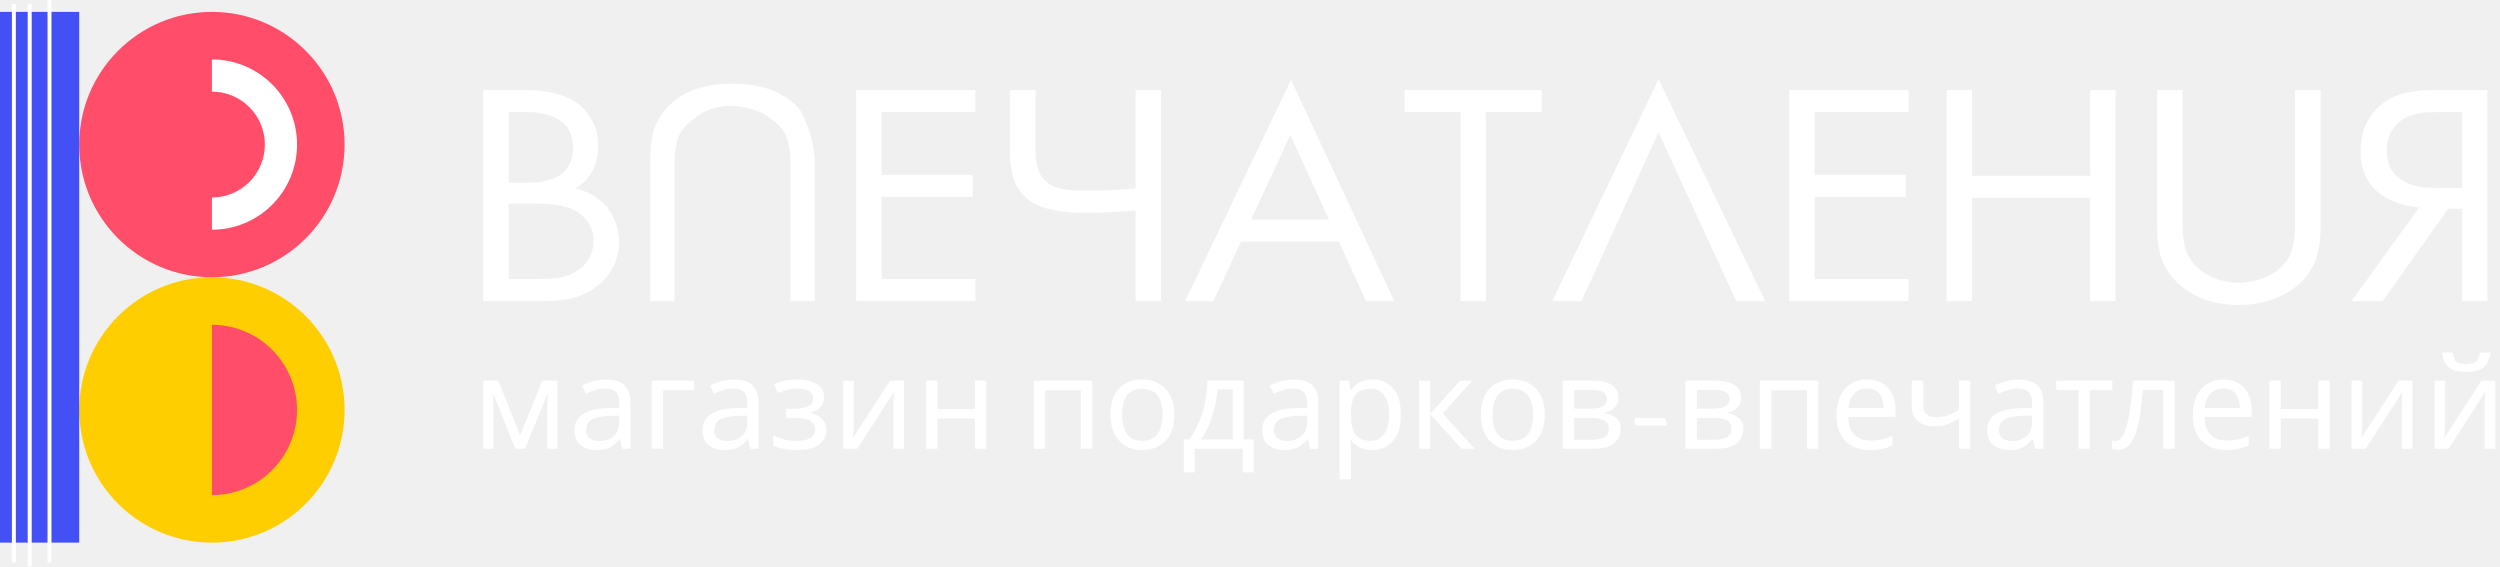
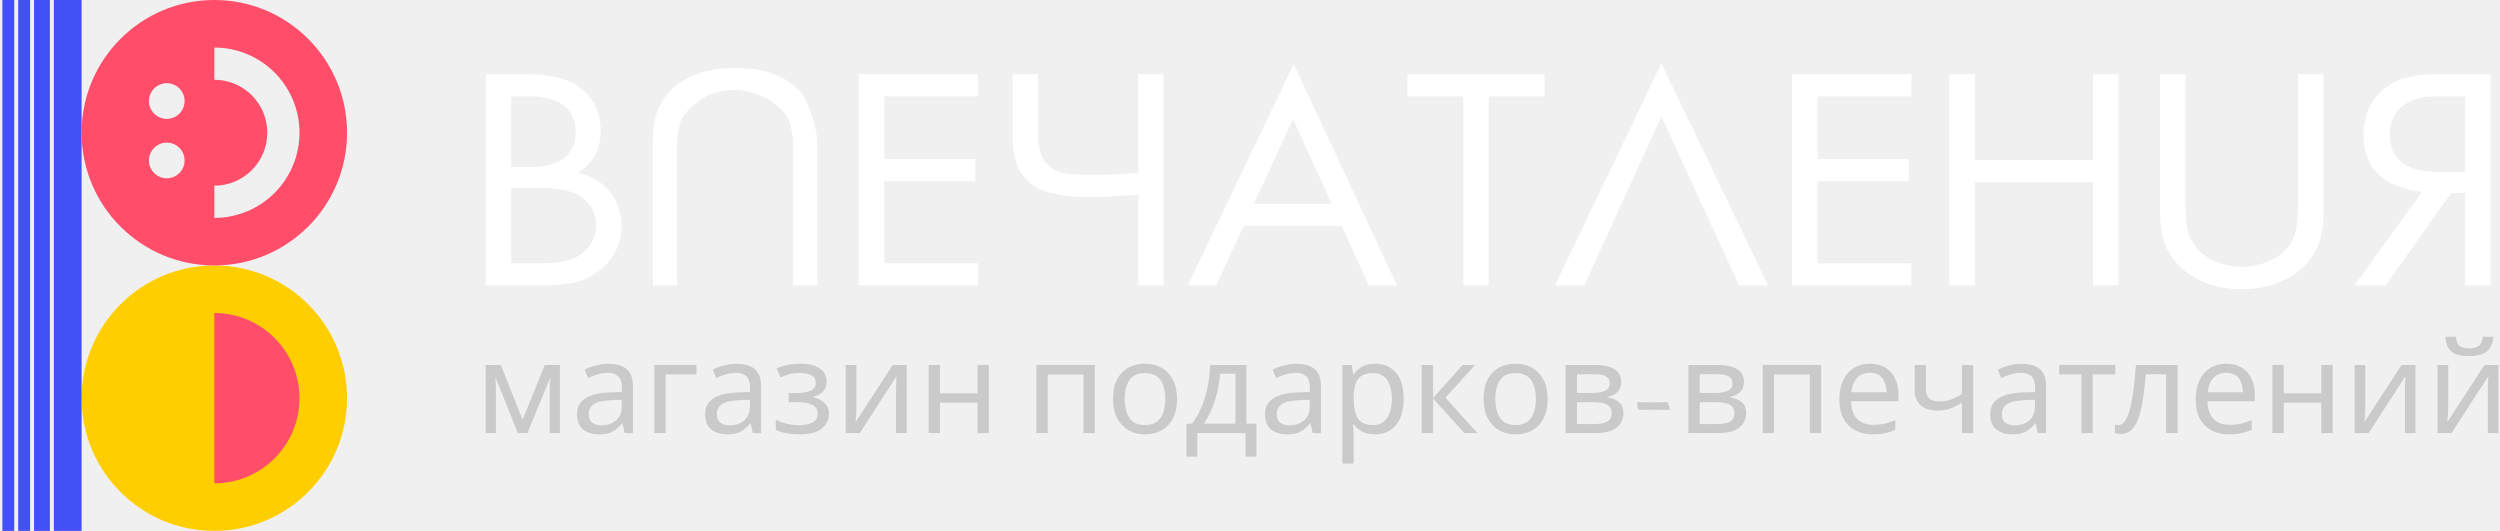
- <svg xmlns="http://www.w3.org/2000/svg" width="256" height="58" viewBox="0 0 256 58" fill="none">
-   <path d="M49.482 9.219H53.725C56.094 9.219 57.894 9.673 59.124 10.58C59.664 10.96 60.153 11.514 60.59 12.242C61.027 12.97 61.245 13.908 61.245 15.058C61.245 16.925 60.469 18.339 58.917 19.299C59.699 19.478 60.389 19.769 60.987 20.169C61.584 20.56 62.05 21.013 62.384 21.53C62.729 22.047 62.982 22.575 63.143 23.113C63.315 23.651 63.401 24.194 63.401 24.743C63.401 25.724 63.171 26.626 62.711 27.448C62.263 28.271 61.694 28.925 61.004 29.411C60.555 29.738 60.084 30.007 59.59 30.218C59.095 30.418 58.578 30.561 58.037 30.645C57.508 30.719 57.054 30.771 56.675 30.803C56.307 30.824 55.864 30.835 55.347 30.835H49.482V9.219ZM52.087 11.482V18.714H54.07C54.427 18.714 54.766 18.698 55.088 18.666C55.421 18.634 55.818 18.55 56.278 18.413C56.749 18.265 57.146 18.075 57.468 17.843C57.802 17.601 58.089 17.247 58.331 16.783C58.572 16.308 58.693 15.755 58.693 15.122C58.693 14.636 58.618 14.198 58.468 13.808C58.319 13.407 58.135 13.086 57.916 12.843C57.71 12.59 57.445 12.373 57.123 12.194C56.813 12.015 56.52 11.883 56.243 11.799C55.979 11.704 55.686 11.635 55.364 11.593C55.042 11.54 54.795 11.508 54.622 11.498C54.461 11.487 54.3 11.482 54.139 11.482H52.087ZM52.087 20.85V28.572H55.105C56.014 28.572 56.795 28.514 57.451 28.398C58.118 28.271 58.71 28.023 59.227 27.654C59.699 27.338 60.072 26.921 60.349 26.404C60.636 25.887 60.78 25.312 60.78 24.679C60.78 23.899 60.584 23.245 60.193 22.717C59.802 22.179 59.331 21.773 58.779 21.499C57.951 21.066 56.617 20.85 54.778 20.85H52.087Z" fill="white" />
-   <path d="M80.959 30.835V17.226C80.959 16.604 80.948 16.134 80.925 15.818C80.902 15.491 80.833 15.079 80.718 14.584C80.603 14.077 80.402 13.634 80.114 13.254C79.827 12.875 79.442 12.521 78.959 12.194C78.522 11.783 77.895 11.456 77.079 11.213C76.262 10.96 75.567 10.833 74.992 10.833C73.347 10.833 72.031 11.287 71.042 12.194C70.571 12.521 70.191 12.875 69.904 13.254C69.616 13.634 69.415 14.072 69.3 14.568C69.185 15.064 69.116 15.48 69.093 15.818C69.07 16.145 69.058 16.614 69.058 17.226V30.835H66.592V16.736C66.592 16.134 66.598 15.67 66.609 15.343C66.632 15.005 66.684 14.584 66.765 14.077C66.857 13.56 67.006 13.08 67.213 12.637C67.431 12.184 67.719 11.735 68.075 11.292C69.559 9.478 71.864 8.57 74.992 8.57C78.119 8.57 80.442 9.478 81.96 11.292C82.949 13.223 83.443 15.037 83.443 16.736V30.835H80.959Z" fill="white" />
-   <path d="M99.88 9.219V11.482H90.273V17.907H99.604V20.169H90.273V28.572H99.88V30.835H87.669V9.219H99.88Z" fill="white" />
-   <path d="M116.283 30.835V21.562C113.925 21.72 112.298 21.799 111.402 21.799C108.619 21.799 106.676 21.409 105.572 20.628C105.1 20.301 104.709 19.922 104.399 19.489C104.089 19.056 103.87 18.598 103.744 18.112C103.617 17.627 103.531 17.2 103.485 16.831C103.439 16.461 103.416 16.05 103.416 15.596V9.219H106.038V15.28C106.038 15.596 106.043 15.865 106.055 16.087C106.078 16.308 106.13 16.609 106.21 16.989C106.291 17.369 106.434 17.717 106.641 18.033C106.848 18.35 107.118 18.619 107.452 18.84C107.843 19.114 108.36 19.299 109.004 19.394C109.66 19.478 110.505 19.521 111.54 19.521C112.931 19.521 114.512 19.447 116.283 19.299V9.219H118.887V30.835H116.283Z" fill="white" />
-   <path d="M139.877 30.835L137.118 24.743H127.08L124.251 30.835H121.353L132.202 8.175L142.775 30.835H139.877ZM128.115 22.48H136.083L132.133 13.824L128.115 22.48Z" fill="white" />
-   <path d="M157.884 11.482H152.158V30.835H149.553V11.482H143.827V9.219H157.884V11.482Z" fill="white" />
-   <path d="M169.837 13.555L161.937 30.835H158.953L169.837 8.112L180.754 30.835H177.788L169.837 13.555Z" fill="white" />
-   <path d="M195.432 9.219V11.482H185.825V17.907H195.156V20.169H185.825V28.572H195.432V30.835H183.221V9.219H195.432Z" fill="white" />
-   <path d="M201.935 9.219V18.002H214.025V9.219H216.63V30.835H214.025V20.264H201.935V30.835H199.33V9.219H201.935Z" fill="white" />
-   <path d="M223.494 9.219V22.48C223.494 22.965 223.5 23.34 223.511 23.603C223.523 23.867 223.557 24.226 223.615 24.679C223.684 25.122 223.776 25.492 223.891 25.787C224.017 26.082 224.207 26.409 224.46 26.768C224.713 27.116 225.018 27.433 225.374 27.718C225.846 28.087 226.444 28.387 227.168 28.619C227.892 28.841 228.588 28.952 229.255 28.952C229.922 28.952 230.618 28.841 231.342 28.619C232.078 28.387 232.682 28.087 233.153 27.718C233.601 27.369 233.958 26.995 234.222 26.594C234.498 26.183 234.688 25.713 234.791 25.186C234.895 24.658 234.958 24.231 234.981 23.904C235.004 23.577 235.016 23.102 235.016 22.48V9.219H237.637V23.128C237.637 24.183 237.534 25.128 237.327 25.961C237.131 26.784 236.74 27.564 236.154 28.303C235.43 29.21 234.464 29.927 233.256 30.455C232.061 30.972 230.727 31.23 229.255 31.23C227.783 31.23 226.449 30.972 225.253 30.455C224.058 29.927 223.098 29.21 222.373 28.303C221.787 27.564 221.39 26.784 221.183 25.961C220.988 25.128 220.89 24.183 220.89 23.128V9.219H223.494Z" fill="white" />
-   <path d="M240.794 30.835L247.727 21.245C246.129 21.098 244.807 20.644 243.76 19.885C242.403 18.872 241.725 17.4 241.725 15.47C241.725 13.697 242.265 12.263 243.346 11.166C243.772 10.723 244.255 10.359 244.795 10.074C245.336 9.789 245.893 9.594 246.468 9.488C247.055 9.372 247.537 9.298 247.917 9.267C248.296 9.235 248.728 9.219 249.211 9.219H254.713V30.835H252.108V21.372H250.694L243.984 30.835H240.794ZM252.108 11.482H249.555C249.015 11.482 248.555 11.498 248.176 11.53C247.808 11.561 247.365 11.667 246.848 11.846C246.33 12.025 245.893 12.284 245.537 12.621C244.778 13.36 244.398 14.288 244.398 15.406C244.398 16.683 244.847 17.653 245.744 18.318C246.583 18.93 247.785 19.236 249.348 19.236H252.108V11.482Z" fill="white" />
-   <path d="M57.078 38.985V45.956H56.034V41.508C56.034 41.326 56.039 41.135 56.047 40.936C56.065 40.737 56.083 40.541 56.1 40.351H56.061L53.749 45.956H52.772L50.526 40.351H50.486C50.513 40.741 50.526 41.14 50.526 41.547V45.956H49.482V38.985H51.028L53.26 44.59L55.532 38.985H57.078Z" fill="white" />
-   <path d="M62.02 38.868C62.883 38.868 63.521 39.055 63.935 39.427C64.349 39.8 64.556 40.394 64.556 41.209V45.956H63.71L63.486 44.968H63.433C63.125 45.349 62.799 45.631 62.455 45.813C62.121 45.995 61.654 46.086 61.055 46.086C60.412 46.086 59.88 45.921 59.457 45.592C59.034 45.254 58.823 44.729 58.823 44.018C58.823 43.325 59.1 42.791 59.655 42.419C60.21 42.037 61.064 41.829 62.218 41.794L63.42 41.755V41.339C63.42 40.758 63.292 40.355 63.037 40.13C62.781 39.904 62.42 39.792 61.953 39.792C61.584 39.792 61.231 39.848 60.897 39.961C60.562 40.065 60.249 40.186 59.959 40.325L59.602 39.466C59.91 39.302 60.276 39.163 60.699 39.05C61.121 38.929 61.562 38.868 62.02 38.868ZM62.363 42.588C61.482 42.622 60.87 42.761 60.527 43.004C60.192 43.247 60.025 43.589 60.025 44.031C60.025 44.421 60.144 44.707 60.382 44.889C60.628 45.072 60.941 45.163 61.319 45.163C61.918 45.163 62.416 45.002 62.812 44.681C63.208 44.352 63.407 43.849 63.407 43.173V42.549L62.363 42.588Z" fill="white" />
-   <path d="M71.062 38.985V39.948H67.905V45.956H66.743V38.985H71.062Z" fill="white" />
-   <path d="M75.139 38.868C76.002 38.868 76.64 39.055 77.054 39.427C77.468 39.8 77.675 40.394 77.675 41.209V45.956H76.829L76.605 44.968H76.552C76.244 45.349 75.918 45.631 75.575 45.813C75.24 45.995 74.773 46.086 74.174 46.086C73.531 46.086 72.999 45.921 72.576 45.592C72.153 45.254 71.942 44.729 71.942 44.018C71.942 43.325 72.219 42.791 72.774 42.419C73.329 42.037 74.183 41.829 75.337 41.794L76.539 41.755V41.339C76.539 40.758 76.411 40.355 76.156 40.13C75.9 39.904 75.539 39.792 75.073 39.792C74.703 39.792 74.35 39.848 74.016 39.961C73.681 40.065 73.369 40.186 73.078 40.325L72.721 39.466C73.029 39.302 73.395 39.163 73.818 39.05C74.24 38.929 74.681 38.868 75.139 38.868ZM75.482 42.588C74.602 42.622 73.989 42.761 73.646 43.004C73.311 43.247 73.144 43.589 73.144 44.031C73.144 44.421 73.263 44.707 73.501 44.889C73.747 45.072 74.06 45.163 74.439 45.163C75.037 45.163 75.535 45.002 75.931 44.681C76.328 44.352 76.526 43.849 76.526 43.173V42.549L75.482 42.588Z" fill="white" />
-   <path d="M81.724 38.855C82.534 38.855 83.177 39.016 83.653 39.336C84.137 39.648 84.379 40.099 84.379 40.689C84.379 41.114 84.26 41.452 84.023 41.703C83.785 41.946 83.459 42.124 83.045 42.236V42.288C83.327 42.367 83.587 42.475 83.825 42.614C84.062 42.752 84.252 42.934 84.392 43.16C84.542 43.385 84.617 43.676 84.617 44.031C84.617 44.612 84.371 45.102 83.877 45.501C83.393 45.891 82.631 46.086 81.592 46.086C81.081 46.086 80.619 46.043 80.205 45.956C79.791 45.878 79.448 45.77 79.175 45.631V44.603C79.474 44.742 79.826 44.868 80.231 44.981C80.645 45.093 81.094 45.15 81.579 45.15C82.107 45.15 82.552 45.063 82.913 44.889C83.283 44.707 83.468 44.4 83.468 43.966C83.468 43.186 82.794 42.796 81.447 42.796H80.496V41.859H81.262C81.87 41.859 82.354 41.781 82.715 41.625C83.085 41.461 83.27 41.183 83.27 40.793C83.27 40.464 83.129 40.216 82.847 40.052C82.574 39.887 82.178 39.805 81.658 39.805C81.271 39.805 80.927 39.844 80.628 39.922C80.337 39.991 80.016 40.099 79.663 40.247L79.254 39.336C79.994 39.016 80.817 38.855 81.724 38.855Z" fill="white" />
-   <path d="M87.434 43.238C87.434 43.342 87.429 43.498 87.421 43.706C87.412 43.914 87.399 44.122 87.381 44.33C87.372 44.538 87.363 44.703 87.355 44.825L91.146 38.985H92.572V45.956H91.489V41.846C91.489 41.708 91.489 41.526 91.489 41.3C91.498 41.075 91.507 40.854 91.516 40.637C91.524 40.411 91.533 40.242 91.542 40.13L87.777 45.956H86.337V38.985H87.434V43.238Z" fill="white" />
-   <path d="M95.988 38.985V41.885H99.832V38.985H100.994V45.956H99.832V42.848H95.988V45.956H94.826V38.985H95.988Z" fill="white" />
-   <path d="M111.839 38.985V45.956H110.676V39.961H107.017V45.956H105.855V38.985H111.839Z" fill="white" />
-   <path d="M120.254 42.458C120.254 43.611 119.954 44.504 119.355 45.137C118.765 45.77 117.964 46.086 116.951 46.086C116.326 46.086 115.767 45.947 115.274 45.67C114.789 45.384 114.406 44.972 114.124 44.434C113.843 43.888 113.702 43.229 113.702 42.458C113.702 41.304 113.997 40.416 114.587 39.792C115.177 39.167 115.978 38.855 116.991 38.855C117.634 38.855 118.197 38.998 118.682 39.284C119.175 39.562 119.558 39.969 119.831 40.507C120.113 41.036 120.254 41.686 120.254 42.458ZM114.904 42.458C114.904 43.281 115.067 43.936 115.393 44.421C115.727 44.898 116.256 45.137 116.978 45.137C117.691 45.137 118.215 44.898 118.55 44.421C118.884 43.936 119.052 43.281 119.052 42.458C119.052 41.634 118.884 40.988 118.55 40.52C118.215 40.052 117.687 39.818 116.964 39.818C116.242 39.818 115.718 40.052 115.393 40.52C115.067 40.988 114.904 41.634 114.904 42.458Z" fill="white" />
-   <path d="M127.353 38.985V44.994H128.384V48.375H127.261V45.956H122.334V48.375H121.224V44.994H121.792C122.4 44.17 122.853 43.233 123.153 42.184C123.461 41.127 123.619 40.06 123.628 38.985H127.353ZM124.659 39.883C124.623 40.472 124.531 41.083 124.381 41.716C124.231 42.34 124.038 42.939 123.8 43.511C123.571 44.083 123.302 44.577 122.994 44.994H126.23V39.883H124.659Z" fill="white" />
-   <path d="M132.453 38.868C133.316 38.868 133.954 39.055 134.368 39.427C134.782 39.8 134.989 40.394 134.989 41.209V45.956H134.144L133.919 44.968H133.866C133.558 45.349 133.232 45.631 132.889 45.813C132.554 45.995 132.087 46.086 131.489 46.086C130.846 46.086 130.313 45.921 129.89 45.592C129.468 45.254 129.256 44.729 129.256 44.018C129.256 43.325 129.534 42.791 130.088 42.419C130.643 42.037 131.497 41.829 132.651 41.794L133.853 41.755V41.339C133.853 40.758 133.725 40.355 133.47 40.13C133.215 39.904 132.854 39.792 132.387 39.792C132.017 39.792 131.665 39.848 131.33 39.961C130.995 40.065 130.683 40.186 130.392 40.325L130.036 39.466C130.344 39.302 130.709 39.163 131.132 39.05C131.555 38.929 131.995 38.868 132.453 38.868ZM132.796 42.588C131.916 42.622 131.304 42.761 130.96 43.004C130.626 43.247 130.458 43.589 130.458 44.031C130.458 44.421 130.577 44.707 130.815 44.889C131.061 45.072 131.374 45.163 131.753 45.163C132.352 45.163 132.849 45.002 133.245 44.681C133.642 44.352 133.84 43.849 133.84 43.173V42.549L132.796 42.588Z" fill="white" />
-   <path d="M140.544 38.855C141.416 38.855 142.116 39.154 142.645 39.752C143.182 40.351 143.45 41.252 143.45 42.458C143.45 43.645 143.182 44.547 142.645 45.163C142.116 45.778 141.412 46.086 140.531 46.086C139.985 46.086 139.532 45.986 139.171 45.787C138.818 45.579 138.541 45.34 138.338 45.072H138.259C138.277 45.219 138.294 45.405 138.312 45.631C138.33 45.856 138.338 46.051 138.338 46.216V49.077H137.176V38.985H138.127L138.285 39.935H138.338C138.55 39.631 138.827 39.375 139.171 39.167C139.514 38.959 139.972 38.855 140.544 38.855ZM140.333 39.818C139.611 39.818 139.1 40.017 138.801 40.416C138.51 40.815 138.356 41.422 138.338 42.236V42.458C138.338 43.316 138.479 43.979 138.761 44.447C139.052 44.907 139.584 45.137 140.359 45.137C140.791 45.137 141.143 45.02 141.416 44.785C141.698 44.551 141.905 44.235 142.037 43.836C142.178 43.429 142.248 42.965 142.248 42.445C142.248 41.647 142.09 41.01 141.773 40.533C141.465 40.056 140.985 39.818 140.333 39.818Z" fill="white" />
-   <path d="M149.49 38.985H150.758L147.733 42.34L151.009 45.956H149.662L146.465 42.419V45.956H145.303V38.985H146.465V42.367L149.49 38.985Z" fill="white" />
-   <path d="M158.192 42.458C158.192 43.611 157.893 44.504 157.294 45.137C156.704 45.77 155.903 46.086 154.89 46.086C154.265 46.086 153.705 45.947 153.212 45.67C152.728 45.384 152.345 44.972 152.063 44.434C151.781 43.888 151.64 43.229 151.64 42.458C151.64 41.304 151.935 40.416 152.525 39.792C153.115 39.167 153.917 38.855 154.929 38.855C155.572 38.855 156.136 38.998 156.62 39.284C157.113 39.562 157.496 39.969 157.769 40.507C158.051 41.036 158.192 41.686 158.192 42.458ZM152.842 42.458C152.842 43.281 153.005 43.936 153.331 44.421C153.666 44.898 154.194 45.137 154.916 45.137C155.63 45.137 156.154 44.898 156.488 44.421C156.823 43.936 156.99 43.281 156.99 42.458C156.99 41.634 156.823 40.988 156.488 40.52C156.154 40.052 155.625 39.818 154.903 39.818C154.181 39.818 153.657 40.052 153.331 40.52C153.005 40.988 152.842 41.634 152.842 42.458Z" fill="white" />
-   <path d="M165.728 40.741C165.728 41.174 165.596 41.513 165.331 41.755C165.067 41.998 164.728 42.163 164.314 42.249V42.301C164.755 42.362 165.138 42.518 165.464 42.77C165.789 43.013 165.952 43.394 165.952 43.914C165.952 44.504 165.728 44.994 165.279 45.384C164.838 45.765 164.107 45.956 163.086 45.956H160.034V38.985H163.073C163.575 38.985 164.024 39.042 164.42 39.154C164.825 39.258 165.142 39.44 165.371 39.7C165.609 39.952 165.728 40.299 165.728 40.741ZM164.552 40.884C164.552 40.554 164.429 40.316 164.182 40.169C163.944 40.013 163.553 39.935 163.007 39.935H161.197V41.846H162.795C163.967 41.846 164.552 41.526 164.552 40.884ZM164.75 43.914C164.75 43.515 164.596 43.229 164.288 43.056C163.98 42.882 163.526 42.796 162.927 42.796H161.197V45.033H162.954C163.535 45.033 163.98 44.95 164.288 44.785C164.596 44.612 164.75 44.322 164.75 43.914Z" fill="white" />
-   <path d="M167.408 42.796C167.408 42.796 167.993 42.8 169.165 42.809L170.433 42.796C170.503 42.874 170.565 42.995 170.618 43.16C170.67 43.325 170.697 43.463 170.697 43.576L169.151 43.563L167.553 43.576C167.43 43.455 167.368 43.316 167.368 43.16C167.368 42.995 167.381 42.874 167.408 42.796Z" fill="white" />
-   <path d="M178.292 40.741C178.292 41.174 178.16 41.513 177.896 41.755C177.632 41.998 177.293 42.163 176.879 42.249V42.301C177.319 42.362 177.702 42.518 178.028 42.77C178.354 43.013 178.517 43.394 178.517 43.914C178.517 44.504 178.292 44.994 177.843 45.384C177.403 45.765 176.672 45.956 175.65 45.956H172.599V38.985H175.637C176.139 38.985 176.588 39.042 176.985 39.154C177.39 39.258 177.707 39.44 177.936 39.7C178.173 39.952 178.292 40.299 178.292 40.741ZM177.117 40.884C177.117 40.554 176.993 40.316 176.747 40.169C176.509 40.013 176.117 39.935 175.571 39.935H173.761V41.846H175.36C176.531 41.846 177.117 41.526 177.117 40.884ZM177.315 43.914C177.315 43.515 177.161 43.229 176.852 43.056C176.544 42.882 176.091 42.796 175.492 42.796H173.761V45.033H175.518C176.099 45.033 176.544 44.95 176.852 44.785C177.161 44.612 177.315 44.322 177.315 43.914Z" fill="white" />
-   <path d="M186.194 38.985V45.956H185.031V39.961H181.372V45.956H180.21V38.985H186.194Z" fill="white" />
-   <path d="M191.187 38.855C191.795 38.855 192.315 38.985 192.746 39.245C193.186 39.505 193.521 39.874 193.75 40.351C193.988 40.819 194.107 41.37 194.107 42.002V42.692H189.259C189.276 43.481 189.479 44.083 189.866 44.499C190.263 44.907 190.813 45.111 191.518 45.111C191.967 45.111 192.363 45.072 192.706 44.994C193.059 44.907 193.42 44.785 193.79 44.629V45.631C193.429 45.787 193.072 45.9 192.72 45.969C192.367 46.047 191.949 46.086 191.465 46.086C190.795 46.086 190.201 45.952 189.681 45.683C189.171 45.414 188.77 45.015 188.479 44.486C188.198 43.949 188.057 43.294 188.057 42.523C188.057 41.76 188.184 41.105 188.44 40.559C188.704 40.013 189.069 39.592 189.536 39.297C190.012 39.003 190.562 38.855 191.187 38.855ZM191.174 39.792C190.619 39.792 190.179 39.969 189.853 40.325C189.536 40.672 189.347 41.157 189.285 41.781H192.891C192.883 41.192 192.742 40.715 192.469 40.351C192.196 39.978 191.764 39.792 191.174 39.792Z" fill="white" />
-   <path d="M196.926 41.521C196.926 42.319 197.38 42.718 198.287 42.718C198.727 42.718 199.128 42.653 199.489 42.523C199.85 42.384 200.22 42.202 200.598 41.976V38.985H201.761V45.956H200.598V42.848C200.202 43.099 199.81 43.299 199.423 43.446C199.044 43.585 198.586 43.654 198.049 43.654C197.327 43.654 196.763 43.468 196.358 43.095C195.962 42.722 195.764 42.224 195.764 41.599V38.985H196.926V41.521Z" fill="white" />
-   <path d="M206.692 38.868C207.555 38.868 208.193 39.055 208.607 39.427C209.021 39.8 209.228 40.394 209.228 41.209V45.956H208.383L208.158 44.968H208.105C207.797 45.349 207.471 45.631 207.128 45.813C206.793 45.995 206.326 46.086 205.727 46.086C205.085 46.086 204.552 45.921 204.129 45.592C203.706 45.254 203.495 44.729 203.495 44.018C203.495 43.325 203.772 42.791 204.327 42.419C204.882 42.037 205.736 41.829 206.89 41.794L208.092 41.755V41.339C208.092 40.758 207.964 40.355 207.709 40.13C207.453 39.904 207.092 39.792 206.626 39.792C206.256 39.792 205.904 39.848 205.569 39.961C205.234 40.065 204.922 40.186 204.631 40.325L204.274 39.466C204.583 39.302 204.948 39.163 205.371 39.05C205.794 38.929 206.234 38.868 206.692 38.868ZM207.035 42.588C206.155 42.622 205.543 42.761 205.199 43.004C204.864 43.247 204.697 43.589 204.697 44.031C204.697 44.421 204.816 44.707 205.054 44.889C205.3 45.072 205.613 45.163 205.992 45.163C206.59 45.163 207.088 45.002 207.484 44.681C207.881 44.352 208.079 43.849 208.079 43.173V42.549L207.035 42.588Z" fill="white" />
-   <path d="M216.302 39.948H213.991V45.956H212.841V39.948H210.556V38.985H216.302V39.948Z" fill="white" />
-   <path d="M222.687 45.956H221.511V39.935H219.424C219.309 41.4 219.151 42.583 218.948 43.485C218.746 44.378 218.477 45.028 218.143 45.436C217.808 45.843 217.385 46.047 216.874 46.047C216.76 46.047 216.645 46.038 216.531 46.021C216.425 46.012 216.337 45.991 216.267 45.956V45.098C216.32 45.115 216.377 45.128 216.438 45.137C216.5 45.145 216.562 45.15 216.623 45.15C217.099 45.15 217.478 44.651 217.759 43.654C218.05 42.657 218.27 41.101 218.42 38.985H222.687V45.956Z" fill="white" />
-   <path d="M227.668 38.855C228.276 38.855 228.795 38.985 229.227 39.245C229.667 39.505 230.002 39.874 230.231 40.351C230.469 40.819 230.587 41.37 230.587 42.002V42.692H225.74C225.757 43.481 225.96 44.083 226.347 44.499C226.744 44.907 227.294 45.111 227.998 45.111C228.448 45.111 228.844 45.072 229.187 44.994C229.54 44.907 229.901 44.785 230.27 44.629V45.631C229.909 45.787 229.553 45.9 229.201 45.969C228.848 46.047 228.43 46.086 227.946 46.086C227.276 46.086 226.682 45.952 226.162 45.683C225.652 45.414 225.251 45.015 224.96 44.486C224.678 43.949 224.538 43.294 224.538 42.523C224.538 41.76 224.665 41.105 224.921 40.559C225.185 40.013 225.55 39.592 226.017 39.297C226.493 39.003 227.043 38.855 227.668 38.855ZM227.655 39.792C227.1 39.792 226.66 39.969 226.334 40.325C226.017 40.672 225.828 41.157 225.766 41.781H229.372C229.363 41.192 229.223 40.715 228.95 40.351C228.677 39.978 228.245 39.792 227.655 39.792Z" fill="white" />
-   <path d="M233.552 38.985V41.885H237.396V38.985H238.559V45.956H237.396V42.848H233.552V45.956H232.39V38.985H233.552Z" fill="white" />
-   <path d="M241.897 43.238C241.897 43.342 241.893 43.498 241.884 43.706C241.875 43.914 241.862 44.122 241.844 44.33C241.835 44.538 241.827 44.703 241.818 44.825L245.609 38.985H247.036V45.956H245.952V41.846C245.952 41.708 245.952 41.526 245.952 41.3C245.961 41.075 245.97 40.854 245.979 40.637C245.988 40.411 245.996 40.242 246.005 40.13L242.241 45.956H240.801V38.985H241.897V43.238Z" fill="white" />
-   <path d="M255.022 36.098C254.96 36.748 254.736 37.243 254.348 37.581C253.969 37.91 253.362 38.075 252.525 38.075C251.662 38.075 251.05 37.91 250.689 37.581C250.337 37.251 250.139 36.757 250.095 36.098H251.178C251.222 36.566 251.345 36.883 251.548 37.047C251.759 37.204 252.094 37.282 252.552 37.282C252.957 37.282 253.274 37.199 253.503 37.035C253.74 36.861 253.881 36.549 253.925 36.098H255.022ZM250.385 43.238C250.385 43.342 250.381 43.498 250.372 43.706C250.363 43.914 250.35 44.122 250.332 44.33C250.324 44.538 250.315 44.703 250.306 44.825L254.097 38.985H255.524V45.956H254.441V41.846C254.441 41.708 254.441 41.526 254.441 41.3C254.449 41.075 254.458 40.854 254.467 40.637C254.476 40.411 254.485 40.242 254.493 40.13L250.729 45.956H249.289V38.985H250.385V43.238Z" fill="white" />
-   <circle cx="21.699" cy="41.979" r="13.587" fill="#FFCE00" />
-   <circle cx="21.699" cy="14.805" r="13.587" fill="#FF4D6A" />
-   <path d="M21.7 33.259C22.845 33.259 23.979 33.484 25.037 33.922C26.095 34.361 27.056 35.003 27.866 35.813C28.676 36.623 29.318 37.584 29.756 38.642C30.194 39.7 30.42 40.834 30.42 41.979C30.42 43.124 30.194 44.258 29.756 45.316C29.318 46.374 28.676 47.335 27.866 48.145C27.056 48.955 26.095 49.597 25.037 50.035C23.979 50.474 22.845 50.699 21.7 50.699L21.7 41.979V33.259Z" fill="#FF4D6A" />
-   <path d="M21.7 6.084C22.845 6.084 23.979 6.309 25.037 6.748C26.095 7.186 27.056 7.828 27.866 8.638C28.676 9.448 29.318 10.409 29.756 11.467C30.194 12.525 30.42 13.659 30.42 14.804C30.42 15.949 30.194 17.083 29.756 18.141C29.318 19.199 28.676 20.161 27.866 20.97C27.056 21.78 26.095 22.422 25.037 22.861C23.979 23.299 22.845 23.524 21.7 23.524L21.7 20.226C22.412 20.226 23.117 20.086 23.775 19.813C24.433 19.541 25.03 19.142 25.534 18.638C26.037 18.135 26.436 17.537 26.709 16.879C26.982 16.221 27.122 15.516 27.122 14.804C27.122 14.092 26.982 13.387 26.709 12.729C26.436 12.071 26.037 11.474 25.534 10.97C25.03 10.467 24.433 10.067 23.775 9.795C23.117 9.522 22.412 9.382 21.7 9.382V6.084Z" fill="white" />
-   <rect y="1.217" width="8.112" height="54.349" fill="#4350F6" />
-   <rect x="1.217" y="0.406" width="0.406" height="57.189" fill="white" />
-   <rect x="2.839" y="0.406" width="0.406" height="57.594" fill="white" />
-   <rect x="4.867" width="0.406" height="57.594" fill="white" />
+ <svg xmlns="http://www.w3.org/2000/svg" width="631" height="134" viewBox="0 0 631 134" fill="none">
+   <path d="M122.595 18.731H133.056C138.896 18.731 143.332 19.849 146.366 22.086C147.698 23.023 148.903 24.388 149.98 26.183C151.058 27.977 151.596 30.292 151.596 33.127C151.596 37.731 149.683 41.216 145.856 43.583C147.783 44.025 149.484 44.741 150.959 45.729C152.433 46.691 153.581 47.81 154.403 49.084C155.253 50.359 155.877 51.659 156.274 52.986C156.699 54.312 156.912 55.652 156.912 57.004C156.912 59.423 156.345 61.647 155.211 63.676C154.105 65.704 152.702 67.317 151.001 68.513C149.895 69.32 148.733 69.983 147.514 70.503C146.295 70.997 145.019 71.348 143.687 71.556C142.383 71.739 141.263 71.869 140.327 71.947C139.42 71.999 138.329 72.025 137.053 72.025H122.595V18.731ZM129.016 24.31V42.14H133.906C134.785 42.14 135.621 42.101 136.415 42.023C137.237 41.945 138.215 41.736 139.349 41.398C140.512 41.034 141.49 40.566 142.283 39.994C143.106 39.396 143.814 38.524 144.41 37.38C145.005 36.209 145.303 34.844 145.303 33.283C145.303 32.087 145.118 31.008 144.75 30.045C144.381 29.057 143.928 28.264 143.389 27.665C142.879 27.041 142.227 26.508 141.433 26.066C140.668 25.623 139.945 25.298 139.264 25.09C138.612 24.856 137.889 24.687 137.095 24.583C136.302 24.453 135.692 24.375 135.267 24.349C134.87 24.323 134.473 24.31 134.076 24.31H129.016ZM129.016 47.407V66.446H136.458C138.697 66.446 140.625 66.302 142.241 66.016C143.885 65.704 145.345 65.093 146.621 64.183C147.783 63.403 148.705 62.375 149.385 61.101C150.094 59.826 150.448 58.409 150.448 56.848C150.448 54.923 149.966 53.311 149.002 52.01C148.038 50.684 146.876 49.682 145.515 49.006C143.474 47.94 140.186 47.407 135.65 47.407H129.016Z" fill="white" />
+   <path d="M200.202 72.025V38.472C200.202 36.938 200.174 35.78 200.117 35C200.06 34.194 199.89 33.179 199.607 31.957C199.323 30.708 198.827 29.616 198.118 28.68C197.41 27.743 196.46 26.872 195.269 26.066C194.192 25.051 192.647 24.245 190.634 23.647C188.621 23.023 186.906 22.71 185.488 22.71C181.434 22.71 178.188 23.829 175.75 26.066C174.588 26.872 173.652 27.743 172.944 28.68C172.235 29.616 171.739 30.695 171.455 31.918C171.172 33.14 171.002 34.168 170.945 35C170.888 35.806 170.86 36.964 170.86 38.472V72.025H164.779V37.263C164.779 35.78 164.793 34.636 164.822 33.83C164.878 32.997 165.006 31.957 165.204 30.708C165.431 29.434 165.8 28.25 166.31 27.158C166.849 26.04 167.557 24.934 168.436 23.842C172.093 19.368 177.777 17.131 185.488 17.131C193.2 17.131 198.926 19.368 202.668 23.842C205.106 28.602 206.326 33.075 206.326 37.263V72.025H200.202Z" fill="white" />
+   <path d="M246.851 18.731V24.31H223.165V40.15H246.171V45.729H223.165V66.446H246.851V72.025H216.744V18.731H246.851Z" fill="white" />
+   <path d="M287.292 72.025V49.162C281.481 49.552 277.469 49.747 275.258 49.747C268.397 49.747 263.606 48.785 260.885 46.86C259.722 46.054 258.758 45.118 257.993 44.051C257.227 42.985 256.689 41.853 256.377 40.657C256.065 39.461 255.852 38.407 255.739 37.497C255.626 36.587 255.569 35.572 255.569 34.454V18.731H262.033V33.673C262.033 34.454 262.047 35.117 262.075 35.663C262.132 36.209 262.26 36.951 262.458 37.887C262.656 38.823 263.011 39.682 263.521 40.462C264.031 41.242 264.698 41.906 265.52 42.452C266.484 43.128 267.759 43.583 269.347 43.817C270.963 44.025 273.047 44.129 275.598 44.129C279.028 44.129 282.926 43.947 287.292 43.583V18.731H293.714V72.025H287.292Z" fill="white" />
+   <path d="M345.466 72.025L338.662 57.004H313.913L306.939 72.025H299.795L326.542 16.156L352.61 72.025H345.466ZM316.464 51.425H336.111L326.372 30.084L316.464 51.425Z" fill="white" />
+   <path d="M389.862 24.31H375.743V72.025H369.322V24.31H355.204V18.731H389.862V24.31Z" fill="white" />
+   <path d="M419.331 29.421L399.855 72.025H392.498L419.331 16L446.249 72.025H438.935L419.331 29.421Z" fill="white" />
+   <path d="M482.438 18.731V24.31H458.751V40.15H481.757V45.729H458.751V66.446H482.438V72.025H452.33V18.731H482.438Z" fill="white" />
+   <path d="M498.469 18.731V40.384H528.279V18.731H534.7V72.025H528.279V45.963H498.469V72.025H492.048V18.731H498.469Z" fill="white" />
+   <path d="M551.625 18.731V51.425C551.625 52.621 551.639 53.545 551.668 54.195C551.696 54.845 551.781 55.73 551.923 56.848C552.093 57.941 552.32 58.851 552.603 59.579C552.915 60.307 553.383 61.114 554.007 61.998C554.63 62.856 555.381 63.637 556.26 64.339C557.423 65.249 558.897 65.99 560.683 66.563C562.469 67.109 564.184 67.382 565.828 67.382C567.473 67.382 569.188 67.109 570.974 66.563C572.788 65.99 574.277 65.249 575.439 64.339C576.545 63.48 577.423 62.557 578.075 61.569C578.756 60.554 579.224 59.397 579.479 58.096C579.734 56.796 579.89 55.743 579.947 54.936C580.003 54.13 580.032 52.96 580.032 51.425V18.731H586.495V53.025C586.495 55.626 586.24 57.953 585.73 60.008C585.248 62.037 584.284 63.962 582.838 65.782C581.052 68.019 578.671 69.788 575.694 71.088C572.746 72.363 569.457 73 565.828 73C562.2 73 558.911 72.363 555.963 71.088C553.014 69.788 550.647 68.019 548.861 65.782C547.415 63.962 546.437 62.037 545.927 60.008C545.445 57.953 545.204 55.626 545.204 53.025V18.731H551.625Z" fill="white" />
+   <path d="M594.277 72.025L611.372 48.382C607.432 48.018 604.171 46.899 601.591 45.027C598.246 42.53 596.574 38.901 596.574 34.142C596.574 29.772 597.906 26.235 600.571 23.53C601.62 22.437 602.811 21.54 604.143 20.838C605.475 20.136 606.85 19.654 608.268 19.394C609.714 19.108 610.904 18.926 611.84 18.848C612.775 18.77 613.839 18.731 615.029 18.731H628.595V72.025H622.173V48.694H618.686L602.144 72.025H594.277ZM622.173 24.31H615.88C614.547 24.31 613.413 24.349 612.478 24.427C611.571 24.505 610.479 24.765 609.203 25.207C607.928 25.65 606.85 26.287 605.972 27.119C604.1 28.94 603.165 31.229 603.165 33.986C603.165 37.133 604.271 39.526 606.482 41.164C608.551 42.673 611.514 43.427 615.369 43.427H622.173V24.31Z" fill="white" />
+   <path d="M141.321 92.118V109.305H138.748V98.339C138.748 97.89 138.759 97.419 138.781 96.928C138.824 96.436 138.868 95.955 138.911 95.485H138.814L133.114 109.305H130.704L125.168 95.485H125.07C125.135 96.447 125.168 97.43 125.168 98.435V109.305H122.595V92.118H126.405L131.909 105.938L137.511 92.118H141.321Z" fill="#CACACA" />
+   <path d="M153.505 91.83C155.633 91.83 157.207 92.289 158.227 93.208C159.248 94.128 159.758 95.592 159.758 97.601V109.305H157.674L157.12 106.868H156.99C156.23 107.808 155.427 108.503 154.58 108.952C153.755 109.401 152.604 109.625 151.128 109.625C149.543 109.625 148.229 109.219 147.187 108.407C146.145 107.573 145.623 106.28 145.623 104.527C145.623 102.817 146.307 101.502 147.675 100.583C149.043 99.643 151.149 99.13 153.994 99.044L156.957 98.948V97.922C156.957 96.49 156.642 95.496 156.013 94.94C155.383 94.384 154.493 94.106 153.342 94.106C152.43 94.106 151.562 94.245 150.737 94.523C149.912 94.78 149.141 95.079 148.424 95.421L147.545 93.305C148.305 92.898 149.206 92.556 150.248 92.279C151.29 91.979 152.376 91.83 153.505 91.83ZM154.352 101C152.181 101.086 150.672 101.428 149.825 102.026C149 102.625 148.587 103.469 148.587 104.559C148.587 105.521 148.88 106.226 149.467 106.675C150.074 107.124 150.845 107.349 151.779 107.349C153.255 107.349 154.482 106.953 155.459 106.162C156.436 105.35 156.925 104.11 156.925 102.443V100.904L154.352 101Z" fill="#CACACA" />
+   <path d="M175.8 92.118V94.491H168.016V109.305H165.15V92.118H175.8Z" fill="#CACACA" />
+   <path d="M185.851 91.83C187.978 91.83 189.553 92.289 190.573 93.208C191.594 94.128 192.104 95.592 192.104 97.601V109.305H190.019L189.466 106.868H189.336C188.576 107.808 187.772 108.503 186.925 108.952C186.1 109.401 184.95 109.625 183.473 109.625C181.888 109.625 180.575 109.219 179.532 108.407C178.49 107.573 177.969 106.28 177.969 104.527C177.969 102.817 178.653 101.502 180.021 100.583C181.389 99.643 183.495 99.13 186.339 99.044L189.303 98.948V97.922C189.303 96.49 188.988 95.496 188.358 94.94C187.729 94.384 186.839 94.106 185.688 94.106C184.776 94.106 183.907 94.245 183.082 94.523C182.257 94.78 181.487 95.079 180.77 95.421L179.891 93.305C180.651 92.898 181.552 92.556 182.594 92.279C183.636 91.979 184.722 91.83 185.851 91.83ZM186.697 101C184.526 101.086 183.017 101.428 182.17 102.026C181.345 102.625 180.933 103.469 180.933 104.559C180.933 105.521 181.226 106.226 181.812 106.675C182.42 107.124 183.191 107.349 184.125 107.349C185.601 107.349 186.828 106.953 187.805 106.162C188.782 105.35 189.27 104.11 189.27 102.443V100.904L186.697 101Z" fill="#CACACA" />
+   <path d="M202.088 91.798C204.085 91.798 205.67 92.193 206.842 92.984C208.037 93.754 208.634 94.865 208.634 96.319C208.634 97.366 208.341 98.2 207.754 98.82C207.168 99.418 206.365 99.856 205.344 100.134V100.263C206.039 100.455 206.68 100.722 207.266 101.064C207.852 101.406 208.319 101.855 208.666 102.411C209.035 102.967 209.22 103.683 209.22 104.559C209.22 105.991 208.612 107.199 207.396 108.182C206.202 109.144 204.324 109.625 201.762 109.625C200.503 109.625 199.363 109.518 198.342 109.305C197.322 109.112 196.475 108.845 195.802 108.503V105.97C196.54 106.312 197.409 106.622 198.407 106.9C199.428 107.178 200.535 107.317 201.729 107.317C203.032 107.317 204.128 107.103 205.019 106.675C205.931 106.226 206.387 105.468 206.387 104.399C206.387 102.475 204.726 101.513 201.404 101.513H199.059V99.204H200.948C202.446 99.204 203.64 99.012 204.53 98.627C205.442 98.221 205.898 97.537 205.898 96.575C205.898 95.763 205.551 95.154 204.856 94.748C204.183 94.341 203.206 94.138 201.925 94.138C200.969 94.138 200.123 94.234 199.384 94.427C198.668 94.598 197.875 94.865 197.007 95.228L195.997 92.984C197.821 92.193 199.851 91.798 202.088 91.798Z" fill="#CACACA" />
+   <path d="M216.165 102.603C216.165 102.86 216.154 103.244 216.132 103.758C216.11 104.271 216.078 104.784 216.034 105.297C216.013 105.81 215.991 106.216 215.969 106.515L225.316 92.118H228.834V109.305H226.163V99.172C226.163 98.83 226.163 98.381 226.163 97.826C226.185 97.27 226.207 96.725 226.228 96.19C226.25 95.635 226.272 95.218 226.293 94.94L217.011 109.305H213.462V92.118H216.165V102.603Z" fill="#CACACA" />
+   <path d="M237.255 92.118V99.269H246.733V92.118H249.599V109.305H246.733V101.641H237.255V109.305H234.389V92.118H237.255Z" fill="#CACACA" />
+   <path d="M276.336 92.118V109.305H273.47V94.523H264.449V109.305H261.582V92.118H276.336Z" fill="#CACACA" />
+   <path d="M297.083 100.679C297.083 103.522 296.345 105.724 294.868 107.285C293.413 108.845 291.438 109.625 288.941 109.625C287.399 109.625 286.02 109.283 284.804 108.599C283.61 107.894 282.666 106.878 281.971 105.553C281.276 104.206 280.929 102.582 280.929 100.679C280.929 97.836 281.656 95.645 283.111 94.106C284.566 92.567 286.541 91.798 289.038 91.798C290.623 91.798 292.013 92.15 293.207 92.856C294.423 93.54 295.367 94.544 296.041 95.87C296.735 97.174 297.083 98.777 297.083 100.679ZM283.893 100.679C283.893 102.71 284.294 104.324 285.098 105.521C285.923 106.697 287.225 107.285 289.006 107.285C290.764 107.285 292.056 106.697 292.881 105.521C293.706 104.324 294.119 102.71 294.119 100.679C294.119 98.649 293.706 97.056 292.881 95.902C292.056 94.748 290.754 94.17 288.973 94.17C287.193 94.17 285.901 94.748 285.098 95.902C284.294 97.056 283.893 98.649 283.893 100.679Z" fill="#CACACA" />
+   <path d="M314.587 92.118V106.932H317.128V115.269H314.359V109.305H302.211V115.269H299.475V106.932H300.876C302.374 104.901 303.492 102.593 304.23 100.006C304.99 97.398 305.381 94.769 305.403 92.118H314.587ZM307.943 94.331C307.856 95.784 307.628 97.291 307.259 98.852C306.89 100.391 306.413 101.866 305.826 103.277C305.262 104.687 304.6 105.906 303.84 106.932H311.819V94.331H307.943Z" fill="#CACACA" />
+   <path d="M327.16 91.83C329.288 91.83 330.862 92.289 331.883 93.208C332.903 94.128 333.413 95.592 333.413 97.601V109.305H331.329L330.775 106.868H330.645C329.885 107.808 329.082 108.503 328.235 108.952C327.41 109.401 326.259 109.625 324.783 109.625C323.198 109.625 321.884 109.219 320.842 108.407C319.8 107.573 319.279 106.28 319.279 104.527C319.279 102.817 319.963 101.502 321.331 100.583C322.698 99.643 324.805 99.13 327.649 99.044L330.613 98.948V97.922C330.613 96.49 330.298 95.496 329.668 94.94C329.038 94.384 328.148 94.106 326.997 94.106C326.086 94.106 325.217 94.245 324.392 94.523C323.567 94.78 322.796 95.079 322.08 95.421L321.2 93.305C321.96 92.898 322.861 92.556 323.904 92.279C324.946 91.979 326.031 91.83 327.16 91.83ZM328.007 101C325.836 101.086 324.327 101.428 323.48 102.026C322.655 102.625 322.243 103.469 322.243 104.559C322.243 105.521 322.536 106.226 323.122 106.675C323.73 107.124 324.501 107.349 325.434 107.349C326.911 107.349 328.137 106.953 329.114 106.162C330.091 105.35 330.58 104.11 330.58 102.443V100.904L328.007 101Z" fill="#CACACA" />
+   <path d="M347.11 91.798C349.259 91.798 350.986 92.535 352.288 94.01C353.613 95.485 354.275 97.708 354.275 100.679C354.275 103.608 353.613 105.831 352.288 107.349C350.986 108.866 349.249 109.625 347.077 109.625C345.731 109.625 344.613 109.379 343.723 108.888C342.854 108.375 342.17 107.787 341.671 107.124H341.476C341.519 107.488 341.562 107.947 341.606 108.503C341.649 109.059 341.671 109.54 341.671 109.946V117H338.805V92.118H341.15L341.541 94.459H341.671C342.192 93.711 342.876 93.08 343.723 92.567C344.57 92.054 345.699 91.798 347.11 91.798ZM346.589 94.17C344.808 94.17 343.549 94.662 342.811 95.645C342.094 96.629 341.714 98.125 341.671 100.134V100.679C341.671 102.796 342.018 104.431 342.713 105.585C343.43 106.718 344.743 107.285 346.654 107.285C347.718 107.285 348.586 106.996 349.259 106.419C349.954 105.842 350.464 105.061 350.79 104.078C351.138 103.073 351.311 101.93 351.311 100.647C351.311 98.681 350.92 97.11 350.139 95.934C349.379 94.758 348.196 94.17 346.589 94.17Z" fill="#CACACA" />
+   <path d="M369.166 92.118H372.293L364.835 100.391L372.912 109.305H369.59L361.708 100.583V109.305H358.842V92.118H361.708V100.455L369.166 92.118Z" fill="#CACACA" />
+   <path d="M390.621 100.679C390.621 103.522 389.883 105.724 388.407 107.285C386.952 108.845 384.976 109.625 382.479 109.625C380.938 109.625 379.559 109.283 378.343 108.599C377.149 107.894 376.204 106.878 375.51 105.553C374.815 104.206 374.467 102.582 374.467 100.679C374.467 97.836 375.195 95.645 376.649 94.106C378.104 92.567 380.08 91.798 382.577 91.798C384.162 91.798 385.551 92.15 386.746 92.856C387.961 93.54 388.906 94.544 389.579 95.87C390.274 97.174 390.621 98.777 390.621 100.679ZM377.431 100.679C377.431 102.71 377.833 104.324 378.636 105.521C379.461 106.697 380.764 107.285 382.544 107.285C384.303 107.285 385.595 106.697 386.42 105.521C387.245 104.324 387.658 102.71 387.658 100.679C387.658 98.649 387.245 97.056 386.42 95.902C385.595 94.748 384.292 94.17 382.512 94.17C380.731 94.17 379.439 94.748 378.636 95.902C377.833 97.056 377.431 98.649 377.431 100.679Z" fill="#CACACA" />
+   <path d="M409.2 96.447C409.2 97.516 408.875 98.349 408.223 98.948C407.572 99.546 406.736 99.953 405.716 100.166V100.295C406.801 100.444 407.746 100.829 408.549 101.449C409.352 102.047 409.754 102.988 409.754 104.271C409.754 105.724 409.2 106.932 408.093 107.894C407.008 108.834 405.205 109.305 402.687 109.305H395.164V92.118H402.654C403.892 92.118 404.999 92.257 405.976 92.535C406.975 92.792 407.757 93.24 408.321 93.882C408.907 94.502 409.2 95.357 409.2 96.447ZM406.302 96.8C406.302 95.987 405.998 95.4 405.39 95.036C404.804 94.651 403.838 94.459 402.491 94.459H398.03V99.172H401.97C404.858 99.172 406.302 98.381 406.302 96.8ZM406.79 104.271C406.79 103.287 406.41 102.582 405.651 102.154C404.891 101.727 403.772 101.513 402.296 101.513H398.03V107.028H402.361C403.794 107.028 404.891 106.825 405.651 106.419C406.41 105.991 406.79 105.275 406.79 104.271Z" fill="#CACACA" />
+   <path d="M413.342 101.513C413.342 101.513 414.786 101.524 417.674 101.545L420.8 101.513C420.974 101.705 421.126 102.005 421.256 102.411C421.387 102.817 421.452 103.159 421.452 103.437L417.641 103.405L413.7 103.437C413.397 103.138 413.245 102.796 413.245 102.411C413.245 102.005 413.277 101.705 413.342 101.513Z" fill="#CACACA" />
+   <path d="M440.179 96.447C440.179 97.516 439.853 98.349 439.201 98.948C438.55 99.546 437.714 99.953 436.694 100.166V100.295C437.779 100.444 438.724 100.829 439.527 101.449C440.331 102.047 440.732 102.988 440.732 104.271C440.732 105.724 440.179 106.932 439.071 107.894C437.986 108.834 436.184 109.305 433.665 109.305H426.142V92.118H433.632C434.87 92.118 435.977 92.257 436.954 92.535C437.953 92.792 438.735 93.24 439.299 93.882C439.885 94.502 440.179 95.357 440.179 96.447ZM437.28 96.8C437.28 95.987 436.976 95.4 436.368 95.036C435.782 94.651 434.816 94.459 433.469 94.459H429.008V99.172H432.948C435.836 99.172 437.28 98.381 437.28 96.8ZM437.768 104.271C437.768 103.287 437.389 102.582 436.629 102.154C435.869 101.727 434.75 101.513 433.274 101.513H429.008V107.028H433.339C434.772 107.028 435.869 106.825 436.629 106.419C437.389 105.991 437.768 105.275 437.768 104.271Z" fill="#CACACA" />
+   <path d="M459.66 92.118V109.305H456.794V94.523H447.773V109.305H444.907V92.118H459.66Z" fill="#CACACA" />
+   <path d="M471.972 91.798C473.47 91.798 474.751 92.118 475.815 92.76C476.9 93.401 477.725 94.309 478.29 95.485C478.876 96.639 479.169 97.997 479.169 99.557V101.257H467.217C467.26 103.202 467.759 104.687 468.715 105.713C469.692 106.718 471.049 107.22 472.786 107.22C473.893 107.22 474.87 107.124 475.717 106.932C476.585 106.718 477.476 106.419 478.388 106.034V108.503C477.497 108.888 476.618 109.166 475.75 109.337C474.881 109.529 473.85 109.625 472.656 109.625C471.005 109.625 469.54 109.294 468.259 108.631C466.999 107.969 466.012 106.985 465.295 105.681C464.6 104.356 464.253 102.742 464.253 100.84C464.253 98.959 464.568 97.345 465.197 95.998C465.849 94.651 466.75 93.615 467.901 92.888C469.073 92.161 470.43 91.798 471.972 91.798ZM471.939 94.106C470.571 94.106 469.486 94.544 468.682 95.421C467.901 96.276 467.434 97.473 467.282 99.012H476.173C476.151 97.558 475.804 96.383 475.131 95.485C474.458 94.566 473.394 94.106 471.939 94.106Z" fill="#CACACA" />
+   <path d="M486.121 98.371C486.121 100.337 487.239 101.321 489.476 101.321C490.561 101.321 491.549 101.16 492.439 100.84C493.329 100.498 494.241 100.049 495.175 99.493V92.118H498.041V109.305H495.175V101.641C494.198 102.261 493.232 102.753 492.276 103.116C491.343 103.458 490.214 103.629 488.889 103.629C487.109 103.629 485.719 103.17 484.721 102.25C483.743 101.331 483.255 100.102 483.255 98.563V92.118H486.121V98.371Z" fill="#CACACA" />
+   <path d="M510.198 91.83C512.326 91.83 513.9 92.289 514.921 93.208C515.941 94.128 516.451 95.592 516.451 97.601V109.305H514.367L513.813 106.868H513.683C512.923 107.808 512.12 108.503 511.273 108.952C510.448 109.401 509.297 109.625 507.821 109.625C506.236 109.625 504.922 109.219 503.88 108.407C502.838 107.573 502.317 106.28 502.317 104.527C502.317 102.817 503.001 101.502 504.368 100.583C505.736 99.643 507.842 99.13 510.687 99.044L513.65 98.948V97.922C513.65 96.49 513.336 95.496 512.706 94.94C512.076 94.384 511.186 94.106 510.035 94.106C509.123 94.106 508.255 94.245 507.43 94.523C506.605 94.78 505.834 95.079 505.117 95.421L504.238 93.305C504.998 92.898 505.899 92.556 506.941 92.279C507.983 91.979 509.069 91.83 510.198 91.83ZM511.045 101C508.874 101.086 507.365 101.428 506.518 102.026C505.693 102.625 505.28 103.469 505.28 104.559C505.28 105.521 505.573 106.226 506.16 106.675C506.768 107.124 507.538 107.349 508.472 107.349C509.948 107.349 511.175 106.953 512.152 106.162C513.129 105.35 513.618 104.11 513.618 102.443V100.904L511.045 101Z" fill="#CACACA" />
+   <path d="M533.893 94.491H528.194V109.305H525.36V94.491H519.726V92.118H533.893V94.491Z" fill="#CACACA" />
+   <path d="M549.634 109.305H546.735V94.459H541.589C541.307 98.072 540.916 100.989 540.417 103.212C539.918 105.414 539.255 107.017 538.43 108.022C537.605 109.027 536.563 109.529 535.304 109.529C535.021 109.529 534.739 109.508 534.457 109.465C534.196 109.444 533.979 109.39 533.806 109.305V107.188C533.936 107.231 534.077 107.263 534.229 107.285C534.381 107.306 534.533 107.317 534.685 107.317C535.857 107.317 536.791 106.088 537.486 103.629C538.202 101.171 538.745 97.334 539.114 92.118H549.634V109.305Z" fill="#CACACA" />
+   <path d="M561.916 91.798C563.414 91.798 564.695 92.118 565.759 92.76C566.845 93.401 567.67 94.309 568.234 95.485C568.821 96.639 569.114 97.997 569.114 99.557V101.257H557.161C557.205 103.202 557.704 104.687 558.659 105.713C559.636 106.718 560.993 107.22 562.73 107.22C563.838 107.22 564.815 107.124 565.661 106.932C566.53 106.718 567.42 106.419 568.332 106.034V108.503C567.442 108.888 566.563 109.166 565.694 109.337C564.826 109.529 563.794 109.625 562.6 109.625C560.95 109.625 559.484 109.294 558.203 108.631C556.944 107.969 555.956 106.985 555.24 105.681C554.545 104.356 554.197 102.742 554.197 100.84C554.197 98.959 554.512 97.345 555.142 95.998C555.793 94.651 556.694 93.615 557.845 92.888C559.018 92.161 560.375 91.798 561.916 91.798ZM561.884 94.106C560.516 94.106 559.43 94.544 558.627 95.421C557.845 96.276 557.378 97.473 557.226 99.012H566.117C566.096 97.558 565.748 96.383 565.075 95.485C564.402 94.566 563.338 94.106 561.884 94.106Z" fill="#CACACA" />
+   <path d="M576.424 92.118V99.269H585.901V92.118H588.767V109.305H585.901V101.641H576.424V109.305H573.558V92.118H576.424Z" fill="#CACACA" />
+   <path d="M596.998 102.603C596.998 102.86 596.987 103.244 596.965 103.758C596.944 104.271 596.911 104.784 596.868 105.297C596.846 105.81 596.824 106.216 596.802 106.515L606.15 92.118H609.667V109.305H606.996V99.172C606.996 98.83 606.996 98.381 606.996 97.826C607.018 97.27 607.04 96.725 607.061 96.19C607.083 95.635 607.105 95.218 607.127 94.94L597.845 109.305H594.295V92.118H596.998V102.603Z" fill="#CACACA" />
+   <path d="M629.357 85C629.205 86.603 628.651 87.822 627.696 88.655C626.762 89.468 625.264 89.874 623.202 89.874C621.074 89.874 619.565 89.468 618.675 88.655C617.806 87.843 617.318 86.625 617.209 85H619.88C619.988 86.154 620.292 86.934 620.792 87.341C621.313 87.725 622.138 87.918 623.267 87.918C624.265 87.918 625.047 87.715 625.612 87.309C626.198 86.881 626.545 86.112 626.654 85H629.357ZM617.925 102.603C617.925 102.86 617.915 103.244 617.893 103.758C617.871 104.271 617.839 104.784 617.795 105.297C617.773 105.81 617.752 106.216 617.73 106.515L627.077 92.118H630.595V109.305H627.924V99.172C627.924 98.83 627.924 98.381 627.924 97.826C627.946 97.27 627.967 96.725 627.989 96.19C628.011 95.635 628.033 95.218 628.054 94.94L618.772 109.305H615.222V92.118H617.925V102.603Z" fill="#CACACA" />
+   <circle cx="54.095" cy="100.5" r="33.5" fill="#FFCE00" />
+   <path d="M54.095 79C56.918 79 59.714 79.556 62.322 80.637C64.931 81.717 67.301 83.301 69.297 85.297C71.294 87.294 72.877 89.664 73.958 92.272C75.038 94.881 75.595 97.677 75.595 100.5C75.595 103.323 75.038 106.119 73.958 108.728C72.877 111.336 71.294 113.706 69.297 115.703C67.301 117.699 64.931 119.283 62.322 120.363C59.714 121.444 56.918 122 54.095 122L54.095 100.5V79Z" fill="#FF4D6A" />
+   <path fill-rule="evenodd" clip-rule="evenodd" d="M12.595 0H8.595V134H12.595V0ZM13.595 134H20.595V0H13.595V134ZM4.595 0H7.595V134H4.595V0ZM3.595 0H0.595V134H3.595V0Z" fill="#4350F6" />
+   <path fill-rule="evenodd" clip-rule="evenodd" d="M54.095 67C72.596 67 87.595 52.002 87.595 33.5C87.595 14.998 72.596 0 54.095 0C35.593 0 20.595 14.998 20.595 33.5C20.595 52.002 35.593 67 54.095 67ZM62.322 13.637C59.714 12.556 56.918 12 54.095 12V20.132C55.85 20.132 57.588 20.478 59.21 21.15C60.832 21.821 62.306 22.806 63.547 24.047C64.788 25.289 65.773 26.762 66.445 28.384C67.117 30.006 67.463 31.744 67.463 33.5C67.463 35.255 67.117 36.994 66.445 38.616C65.773 40.238 64.788 41.711 63.547 42.953C62.306 44.194 60.832 45.179 59.21 45.85C57.588 46.522 55.85 46.868 54.095 46.868V55C56.918 55 59.714 54.444 62.322 53.363C64.931 52.283 67.301 50.699 69.297 48.703C71.294 46.706 72.877 44.336 73.958 41.728C75.038 39.119 75.595 36.323 75.595 33.5C75.595 30.677 75.038 27.881 73.958 25.272C72.877 22.664 71.294 20.294 69.297 18.297C67.301 16.301 64.931 14.717 62.322 13.637ZM46.595 25.5C46.595 27.985 44.58 30 42.095 30C39.609 30 37.595 27.985 37.595 25.5C37.595 23.015 39.609 21 42.095 21C44.58 21 46.595 23.015 46.595 25.5ZM42.095 45C44.58 45 46.595 42.985 46.595 40.5C46.595 38.015 44.58 36 42.095 36C39.609 36 37.595 38.015 37.595 40.5C37.595 42.985 39.609 45 42.095 45Z" fill="#FF4D6A" />
</svg>
